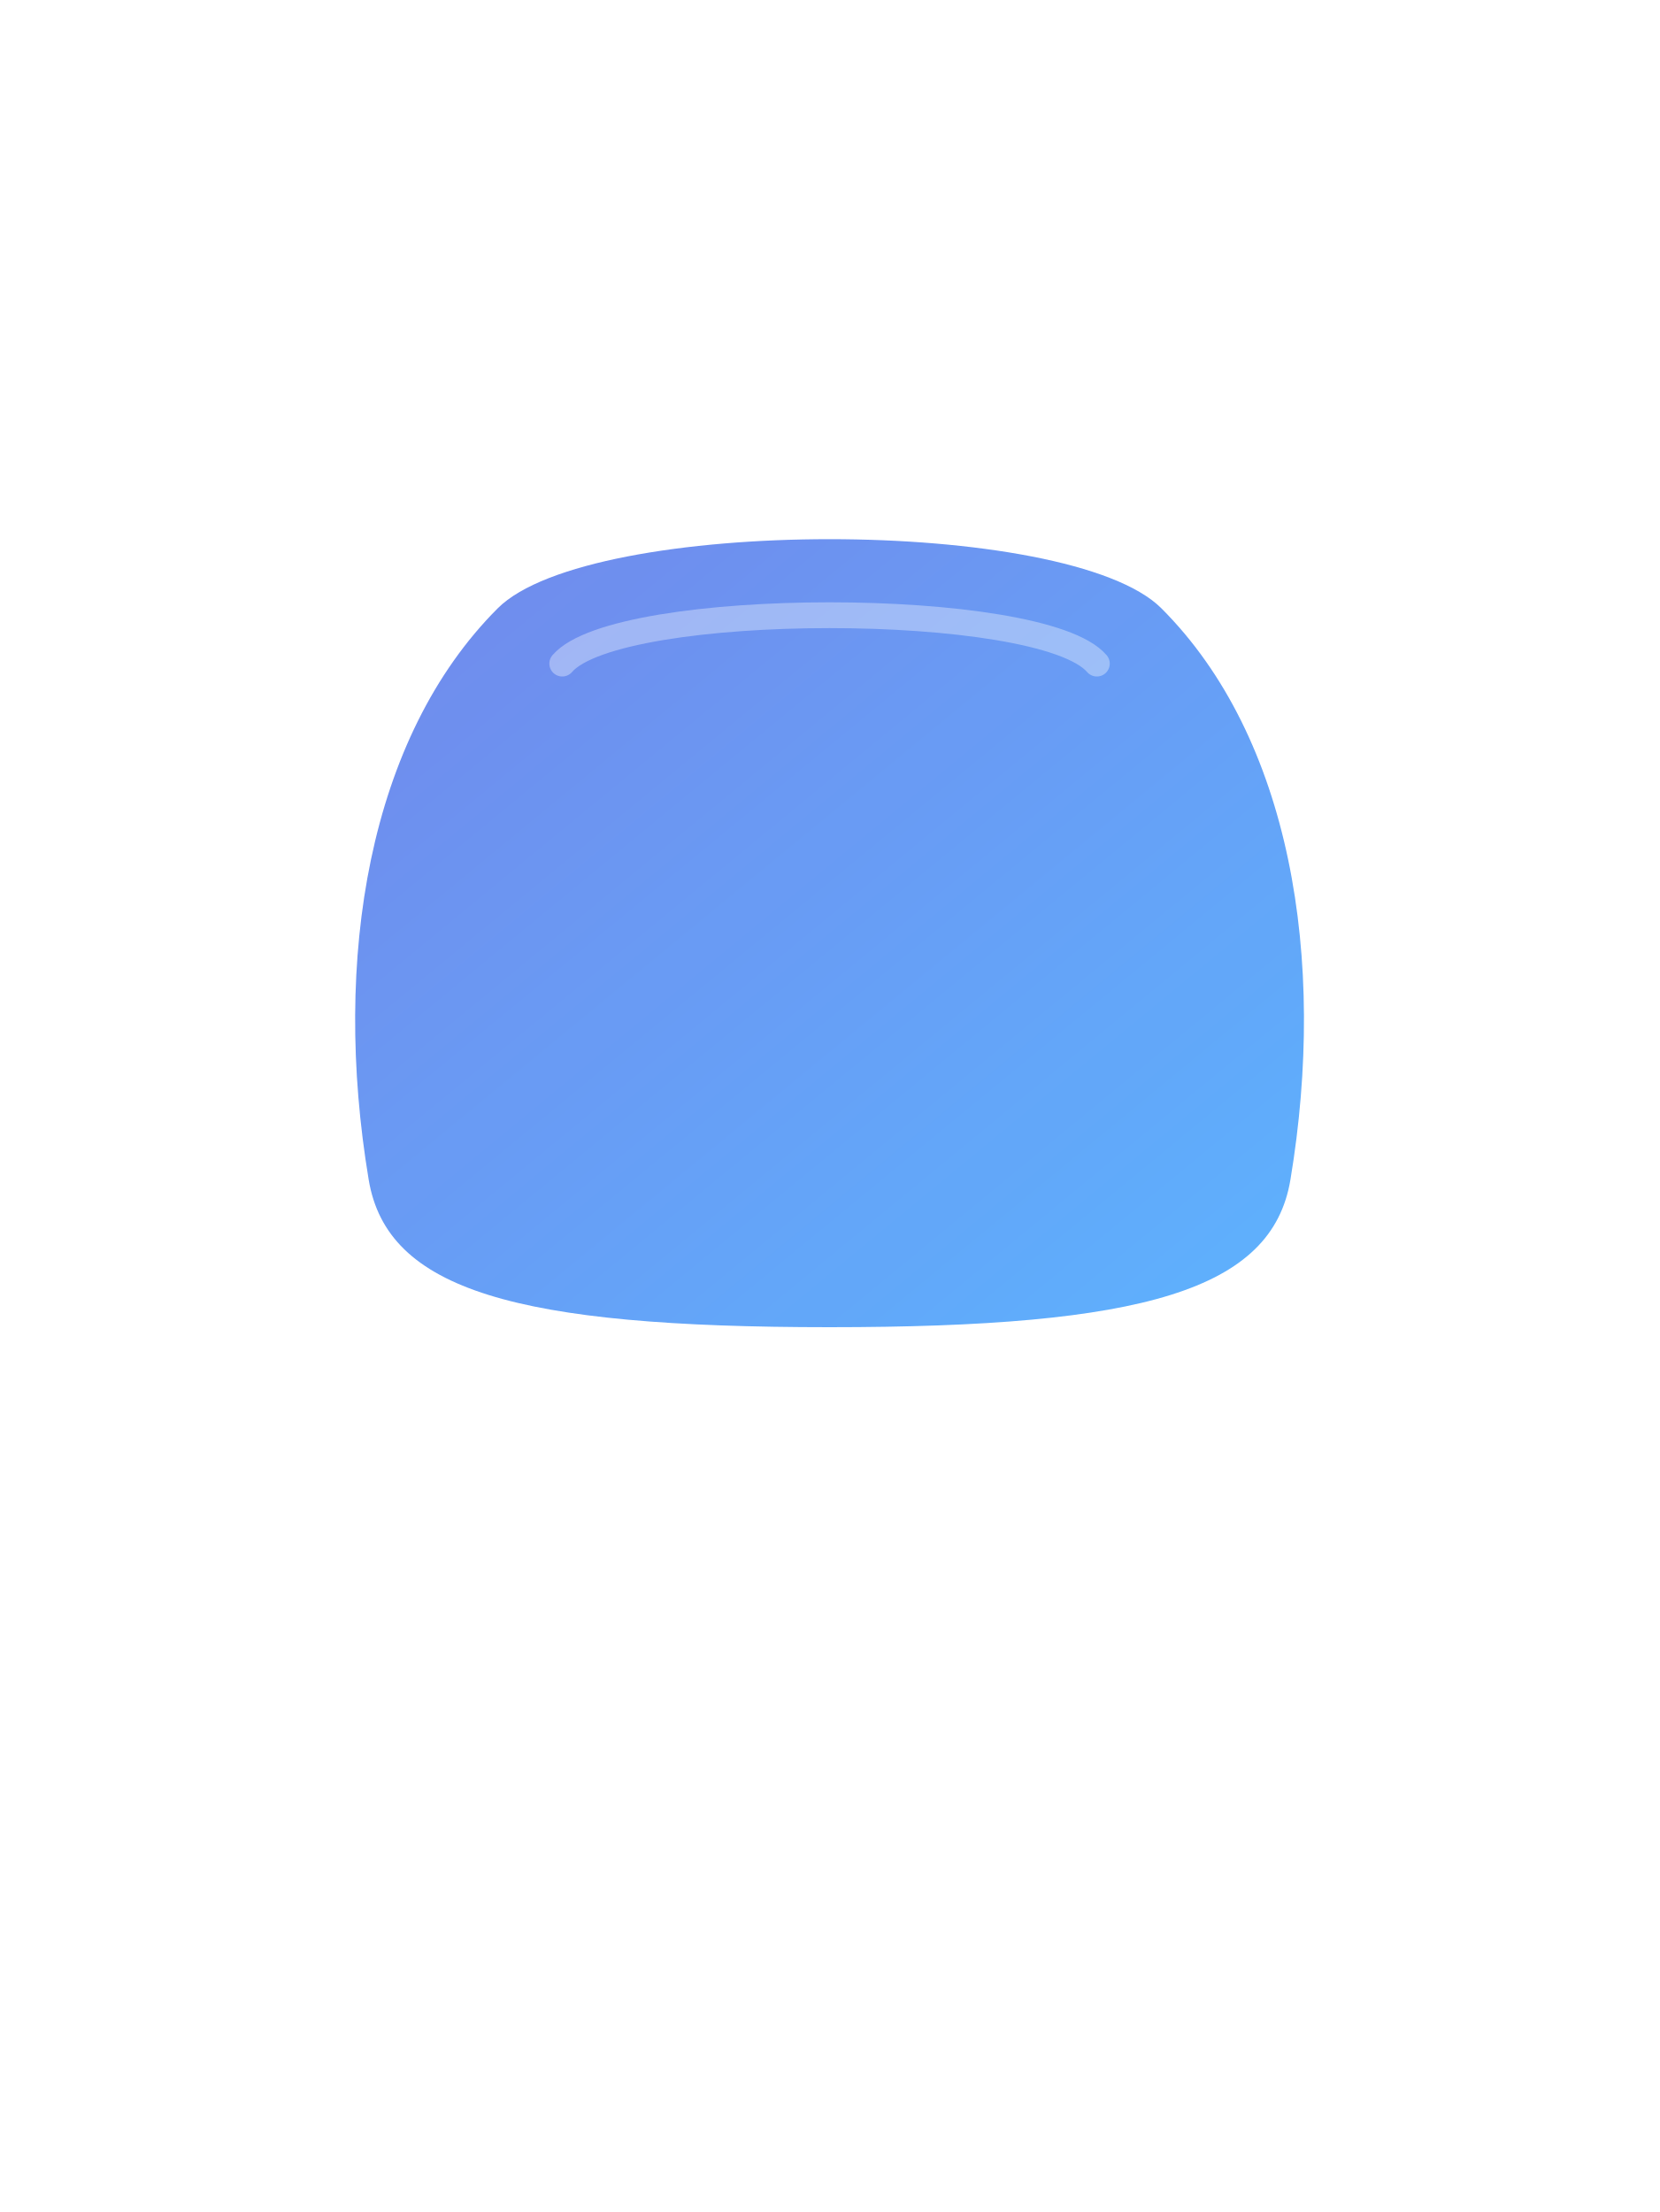
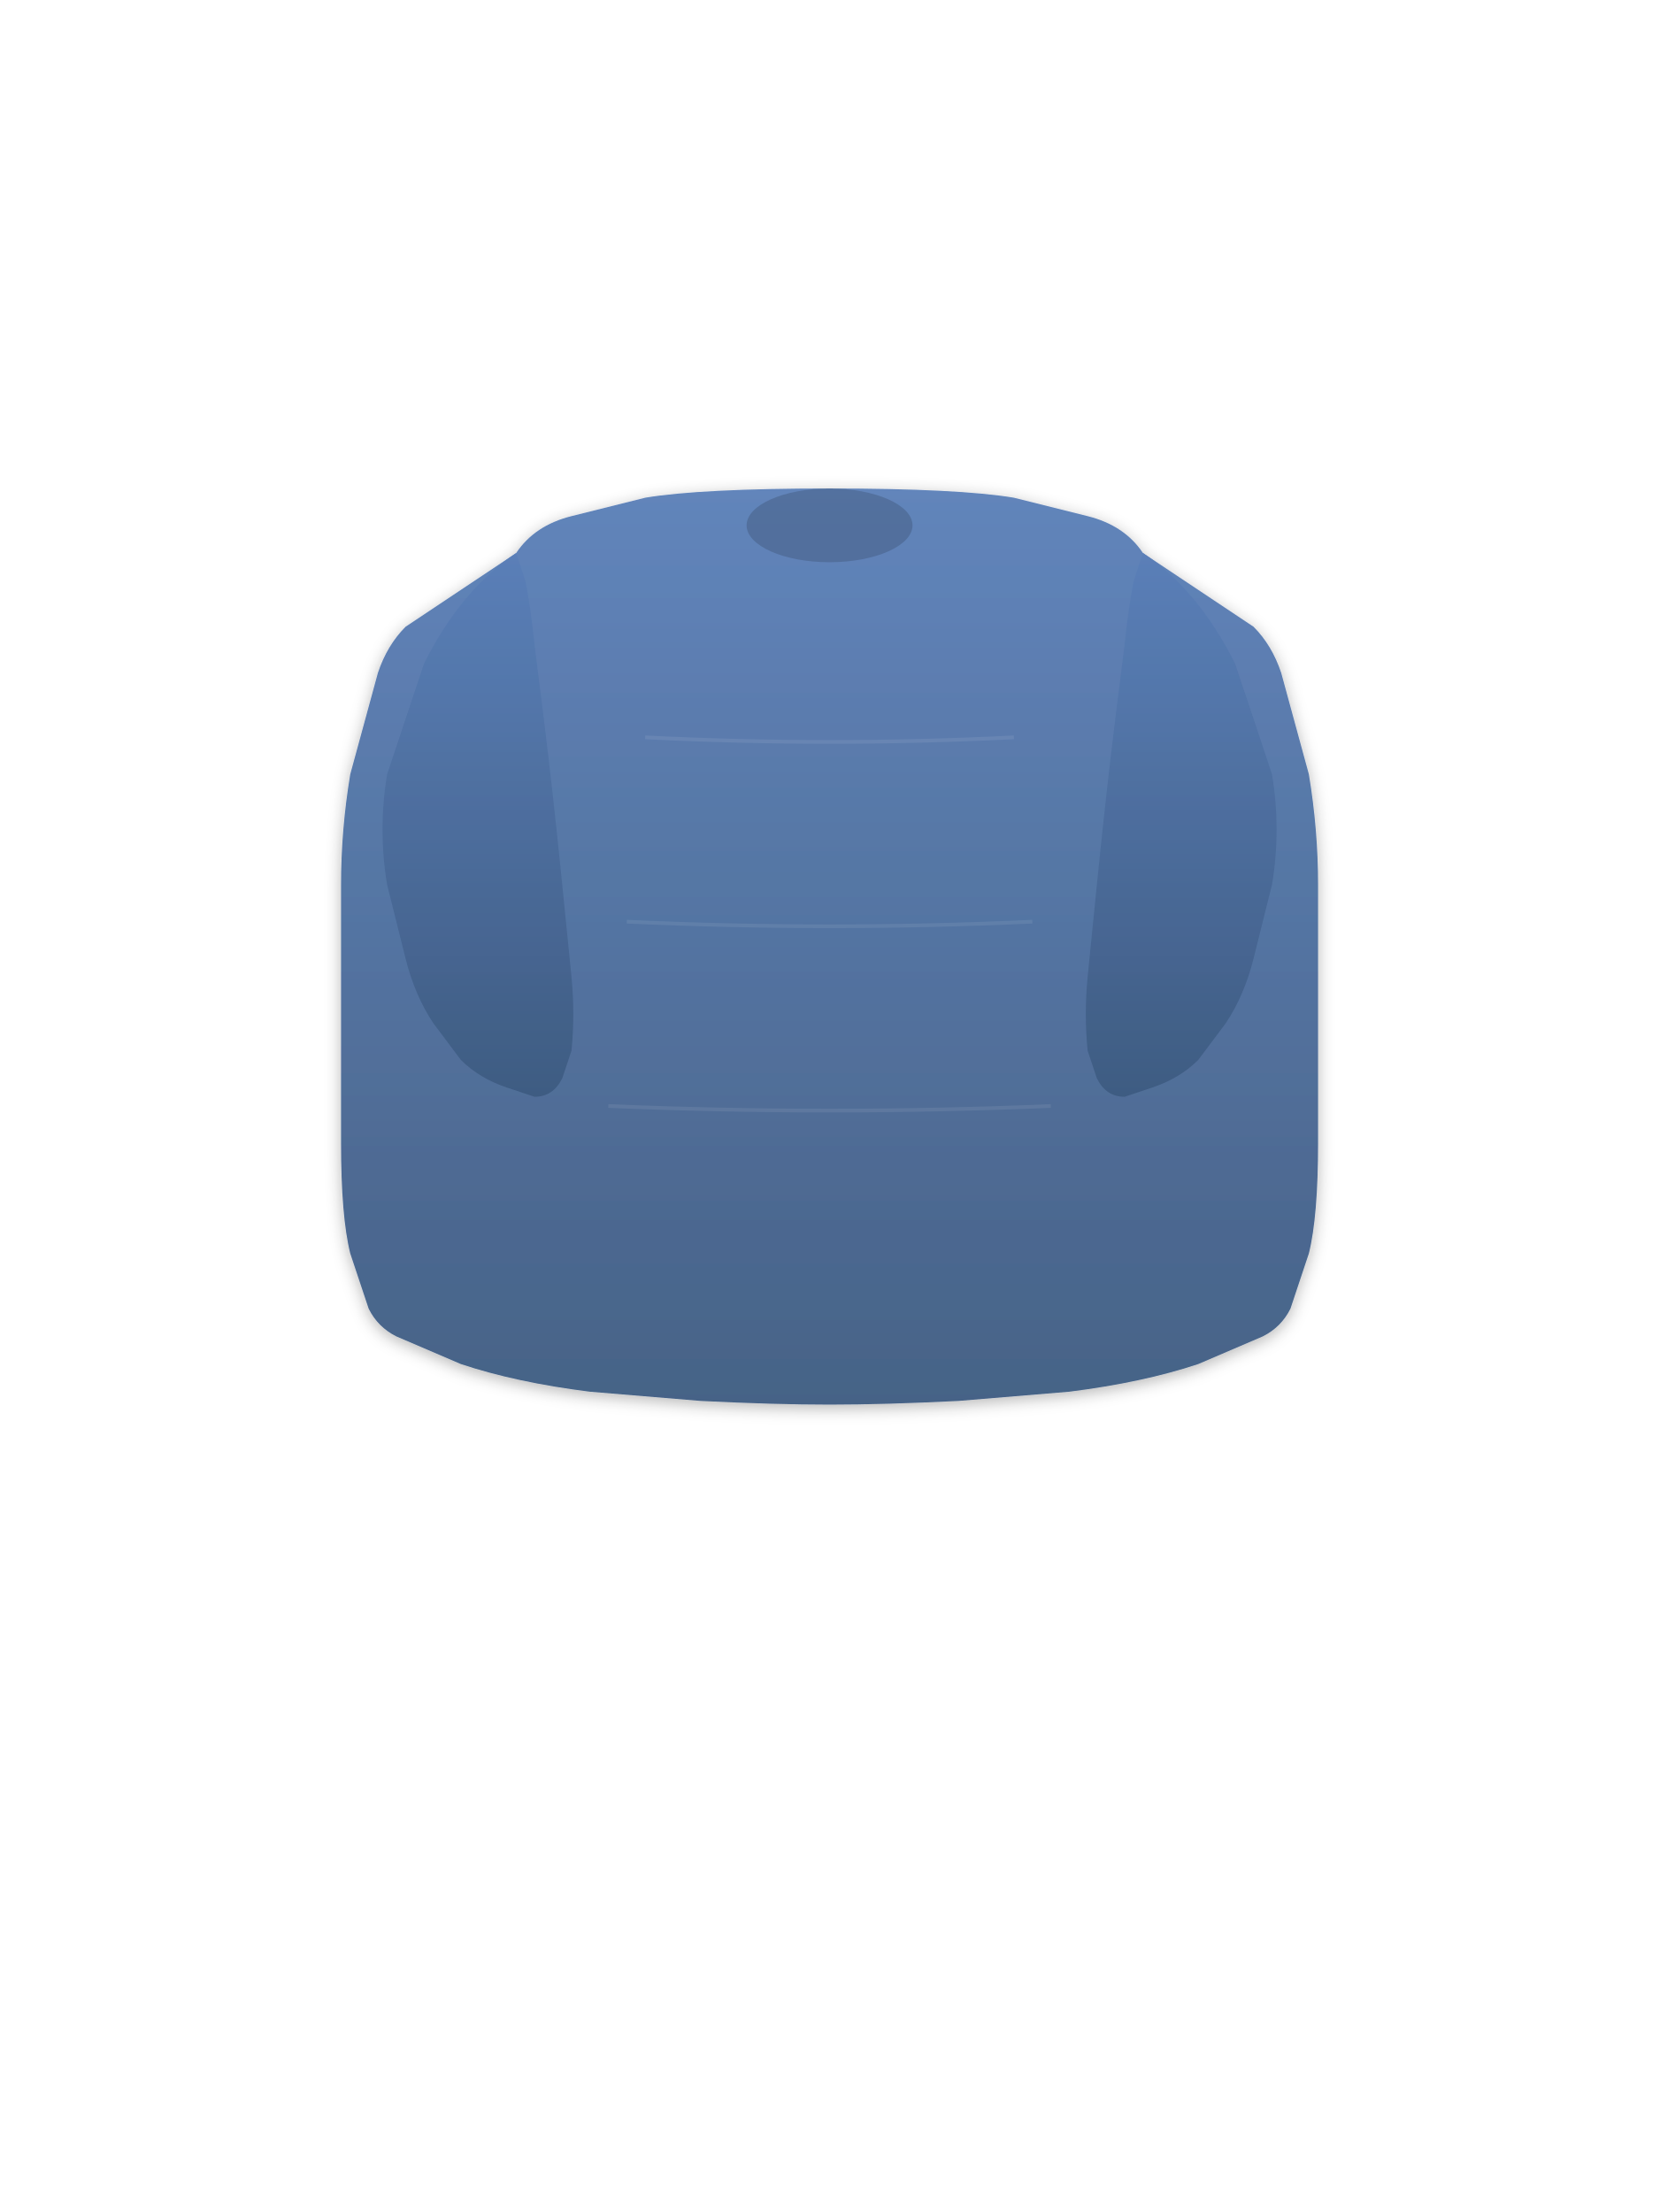
<svg xmlns="http://www.w3.org/2000/svg" width="900" height="1200" viewBox="0 0 900 1200">
  <defs>
-     <linearGradient id="g" x1="0" y1="0" x2="1" y2="1">
-       <stop offset="0" stop-color="#667eea" />
-       <stop offset="1" stop-color="#4facfe" />
+     <linearGradient id="topGrad" x1="0" y1="0" x2="0" y2="1">
+       <stop offset="0%" stop-color="#5a7fb8" />
+       <stop offset="100%" stop-color="#3d5a80" />
    </linearGradient>
+     <filter id="topShadow">
+       <feGaussianBlur in="SourceAlpha" stdDeviation="4" />
+       <feOffset dx="0" dy="2" result="offsetblur" />
+       <feComponentTransfer>
+         <feFuncA type="linear" slope="0.3" />
+       </feComponentTransfer>
+       <feMerge>
+         <feMergeNode />
+         <feMergeNode in="SourceGraphic" />
+       </feMerge>
+     </filter>
  </defs>
-   <path d="M270 330 C320 280, 580 280, 630 330 C700 400, 720 520, 700 640 C690 700, 620 720, 450 720 C280 720, 210 700, 200 640 C180 520, 200 400, 270 330 Z" fill="url(#g)" opacity="0.92" />
-   <path d="M305 360 C335 325, 565 325, 595 360" fill="none" stroke="rgba(255,255,255,0.35)" stroke-width="14" stroke-linecap="round" />
+   <path d="M 280 300 Q 290 285 310 280 L 350 270 Q 380 265 450 265 Q 520 265 550 270 L 590 280 Q 610 285 620 300 L 680 340 Q 690 350 695 365 L 710 420 Q 715 450 715 480 L 715 620 Q 715 660 710 680 L 700 710 Q 695 720 685 725 L 650 740 Q 620 750 580 755 L 520 760 Q 480 762 450 762 Q 420 762 380 760 L 320 755 Q 280 750 250 740 L 215 725 Q 205 720 200 710 L 190 680 Q 185 660 185 620 L 185 480 Q 185 450 190 420 L 205 365 Q 210 350 220 340 Z" fill="url(#topGrad)" filter="url(#topShadow)" opacity="0.95" />
+   <path d="M 280 300 Q 250 320 230 360 L 210 420 Q 205 450 210 480 L 220 520 Q 225 540 235 555 L 250 575 Q 260 585 275 590 L 290 595 Q 300 595 305 585 L 310 570 Q 312 550 310 530 L 305 480 Q 300 430 295 390 L 290 350 Q 288 330 285 315 Z" fill="url(#topGrad)" opacity="0.92" />
+   <path d="M 620 300 Q 650 320 670 360 L 690 420 Q 695 450 690 480 L 680 520 Q 675 540 665 555 L 650 575 Q 640 585 625 590 L 610 595 Q 600 595 595 585 L 590 570 Q 588 550 590 530 L 595 480 Q 600 430 605 390 L 610 350 Q 612 330 615 315 Z" fill="url(#topGrad)" opacity="0.92" />
+   <ellipse cx="450" cy="285" rx="45" ry="20" fill="rgba(0,0,0,0.15)" />
+   <path d="M 350 400 Q 450 405 550 400" stroke="rgba(255,255,255,0.08)" stroke-width="2" fill="none" />
+   <path d="M 340 500 Q 450 505 560 500" stroke="rgba(255,255,255,0.08)" stroke-width="2" fill="none" />
+   <path d="M 330 600 Q 450 605 570 600" stroke="rgba(255,255,255,0.08)" stroke-width="2" fill="none" />
</svg>
